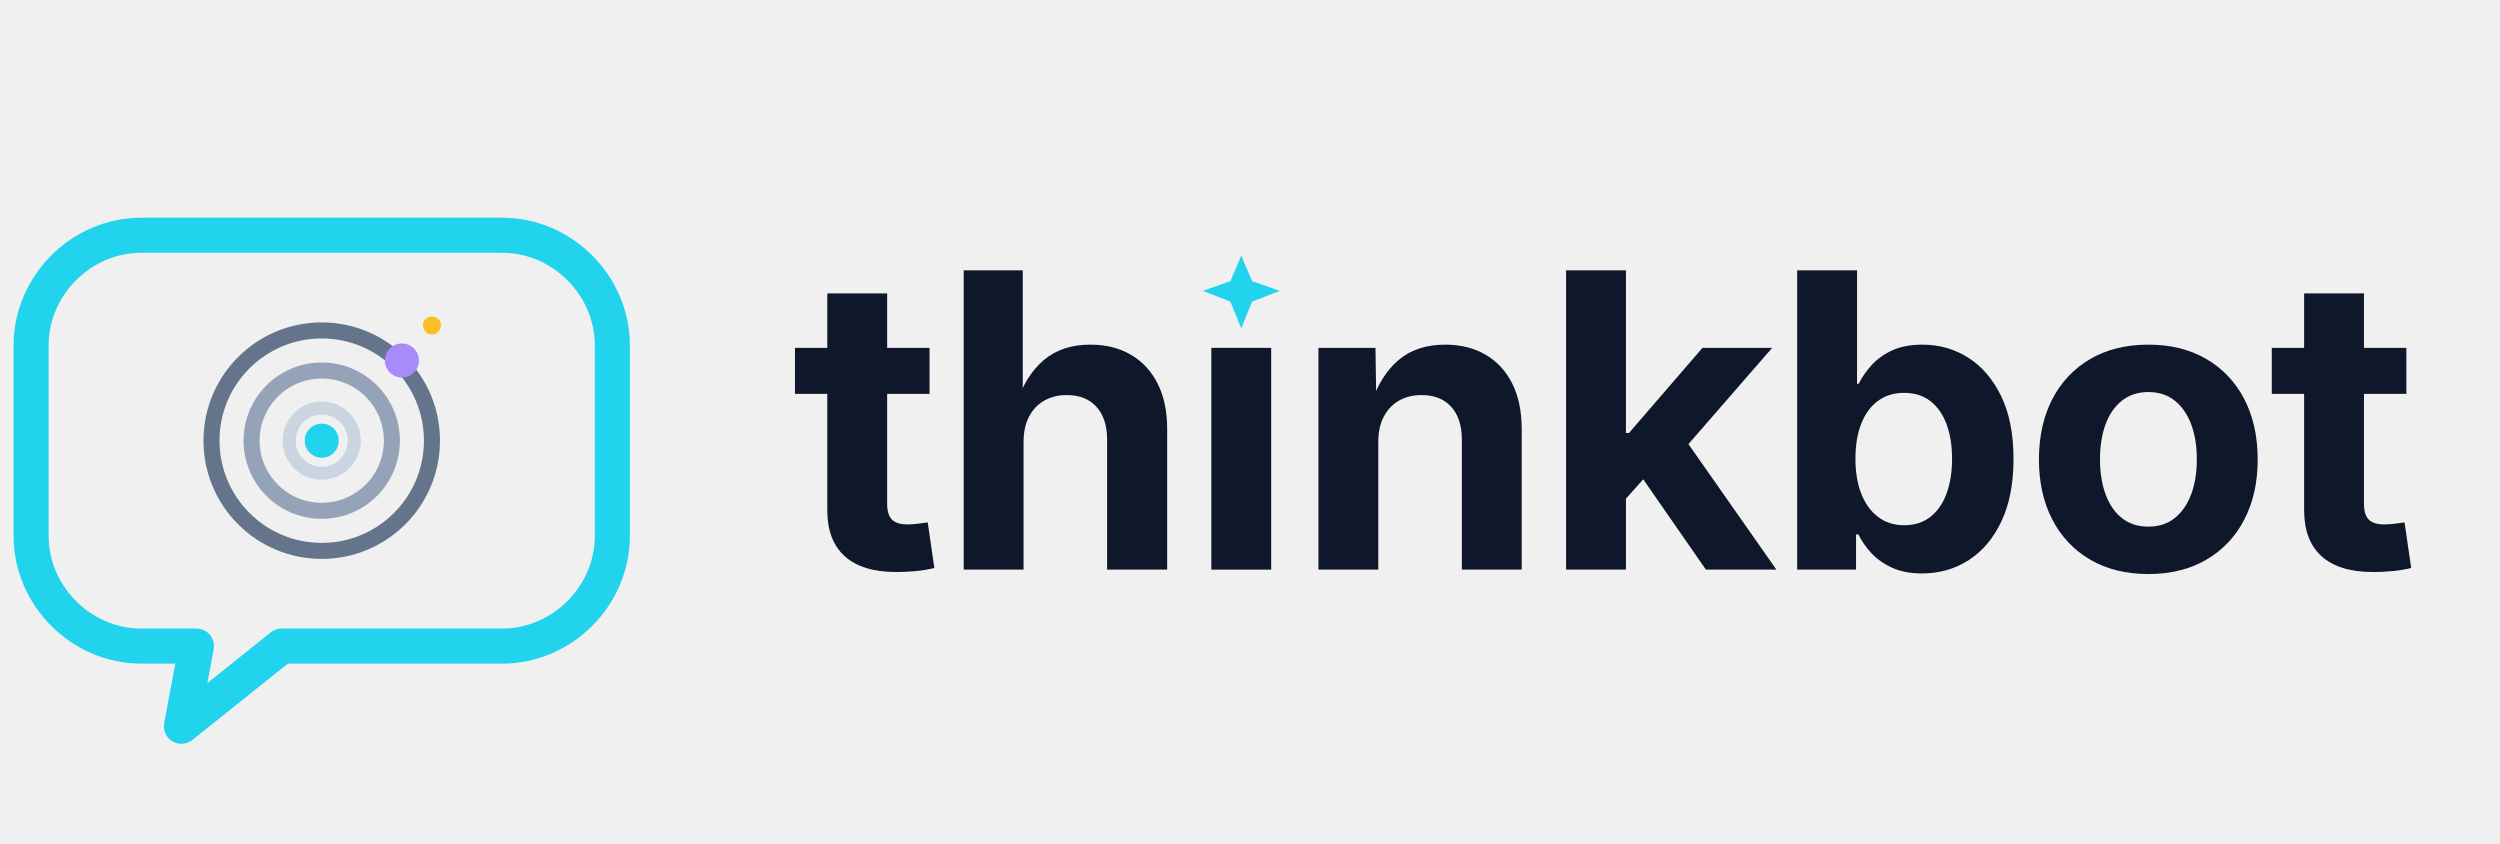
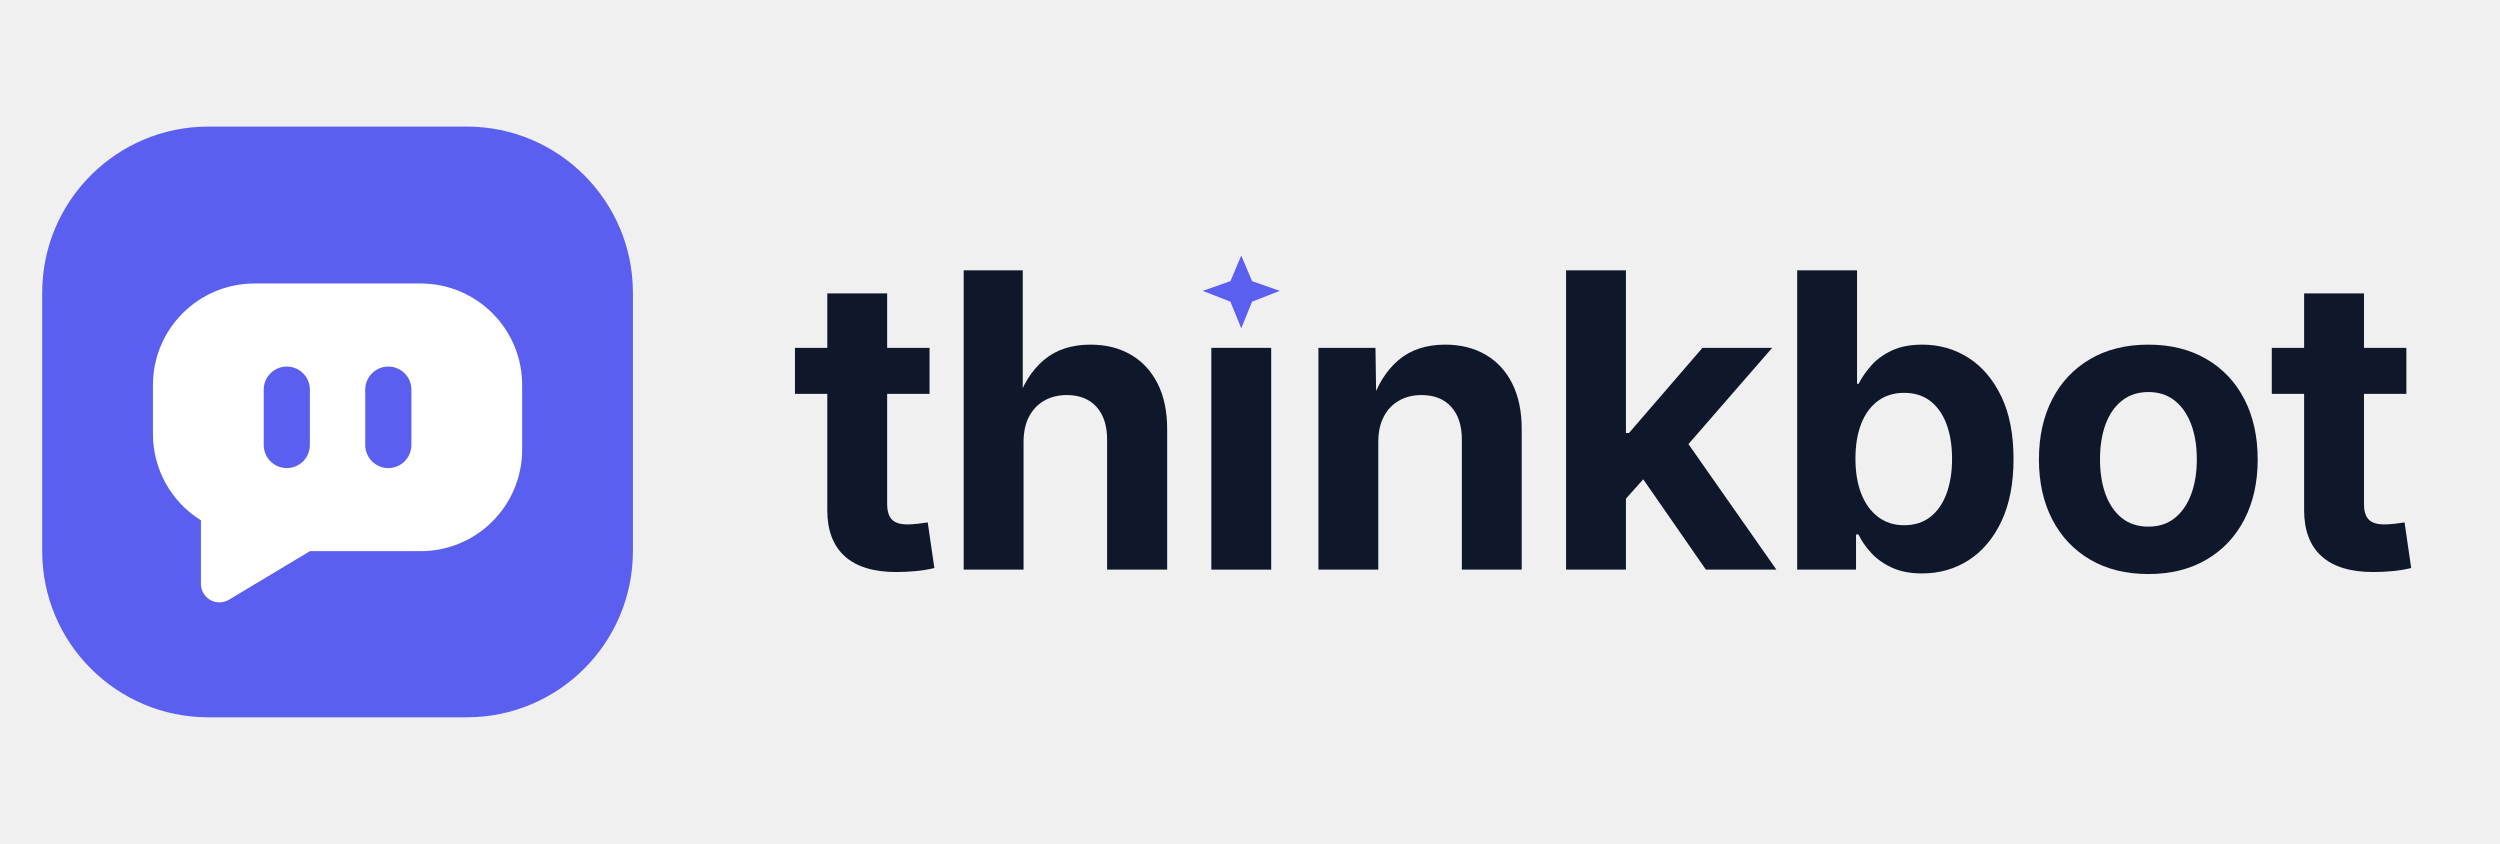
<svg xmlns="http://www.w3.org/2000/svg" viewBox="0 0 474 160" role="img" aria-label="thinkbot">
-   <g transform="translate(4,18) scale(0.95)">
-     <path fill="none" stroke="#22D3EE" stroke-width="7" stroke-linejoin="round" stroke-linecap="round" d="M24 28h72c12 0 22 10 22 22v38c0 12-10 22-22 22H52l-20 16 3-16H24c-12 0-22-10-22-22V50c0-12 10-22 22-22z" />
-     <circle cx="60" cy="69" r="22" fill="none" stroke="#64748B" stroke-width="3.2" />
-     <circle cx="60" cy="69" r="14" fill="none" stroke="#94A3B8" stroke-width="3.2" />
-     <circle cx="60" cy="69" r="6.5" fill="none" stroke="#CBD5E1" stroke-width="2.6" />
-     <circle cx="60" cy="69" r="3.4" fill="#22D3EE" />
-     <circle cx="76" cy="53" r="3.4" fill="#A78BFA" />
-     <circle cx="82" cy="46" r="1.8" fill="#FBBF24" />
+   <g transform="translate(8,24) scale(1.75)">
+     <rect width="64" height="64" rx="18" fill="#5B5FEF" />
+     <path fill="#FFF" d="M23 17h18a11 11 0 0 1 11 11v7a11 11 0 0 1-11 11H29l-8.8 5.28a2 2 0 0 1-3-1.71v-6.91A11 11 0 0 1 12 33.3V28a11 11 0 0 1 11-11Z" />
+     <g fill="#5B5FEF">
+       <rect x="24" y="26" width="5" height="11" rx="2.5" />
+       <rect x="35" y="26" width="5" height="11" rx="2.5" />
+     </g>
  </g>
  <g fill="#0F172A">
    <path d="M176.241 65.953V74.675H150.724V65.953ZM156.855 55.632H168.205V95.546Q168.205 97.564 169.1 98.498Q169.995 99.431 172.09 99.431Q172.852 99.431 174.051 99.297Q175.251 99.164 175.898 99.05L177.155 107.695Q175.441 108.114 173.575 108.286Q171.709 108.457 169.957 108.457Q163.482 108.457 160.169 105.467Q156.855 102.478 156.855 96.727Z" />
    <path d="M194.065 83.854V108.0H182.715V51.252H193.912V76.541H192.732Q194.446 71.209 197.892 68.276Q201.339 65.344 206.747 65.344Q211.127 65.344 214.403 67.248Q217.678 69.152 219.487 72.732Q221.296 76.312 221.296 81.34V108.0H209.908V83.358Q209.908 79.359 207.89 77.131Q205.871 74.903 202.253 74.903Q199.854 74.903 198.007 75.951Q196.159 76.998 195.112 78.979Q194.065 80.959 194.065 83.854Z" />
    <path d="M229.669 108.0V65.953H241.019V108.0Z" />
    <path d="M261.323 83.854V108.0H249.973V65.953H260.79L260.942 76.541H259.99Q261.704 71.209 265.151 68.276Q268.597 65.344 274.006 65.344Q278.385 65.344 281.661 67.248Q284.936 69.152 286.726 72.732Q288.516 76.312 288.516 81.34V108.0H277.167V83.358Q277.167 79.359 275.148 77.131Q273.13 74.903 269.511 74.903Q267.112 74.903 265.265 75.951Q263.418 76.998 262.37 78.979Q261.323 80.959 261.323 83.854Z" />
    <path d="M307.21 95.736V82.102H308.848L322.788 65.953H336.003L317.646 87.053H314.98ZM296.927 108.0V51.252H308.277V108.0ZM323.435 108.0 310.676 89.604 318.255 81.53 336.803 108.0Z" />
    <path d="M364.397 108.724Q361.122 108.724 358.741 107.638Q356.361 106.553 354.8 104.858Q353.238 103.163 352.362 101.335H351.905V108.0H340.746V51.252H352.095V72.771H352.4Q353.314 70.942 354.838 69.248Q356.361 67.553 358.722 66.448Q361.084 65.344 364.473 65.344Q369.31 65.344 373.214 67.838Q377.118 70.333 379.441 75.151Q381.764 79.969 381.764 87.015Q381.764 93.946 379.498 98.783Q377.232 103.62 373.309 106.172Q369.386 108.724 364.397 108.724ZM361.008 99.583Q363.978 99.583 365.997 98.002Q368.015 96.422 369.063 93.584Q370.11 90.747 370.11 86.977Q370.11 83.244 369.063 80.426Q368.015 77.607 365.997 76.046Q363.978 74.484 361.008 74.484Q358.113 74.484 356.037 76.027Q353.962 77.569 352.876 80.369Q351.791 83.168 351.791 86.977Q351.791 90.785 352.895 93.604Q354 96.422 356.075 98.002Q358.151 99.583 361.008 99.583Z" />
    <path d="M407.338 108.838Q400.978 108.838 396.312 106.115Q391.647 103.392 389.114 98.498Q386.581 93.604 386.581 87.129Q386.581 80.578 389.114 75.684Q391.647 70.79 396.312 68.067Q400.978 65.344 407.338 65.344Q413.661 65.344 418.326 68.067Q422.992 70.79 425.524 75.684Q428.057 80.578 428.057 87.129Q428.057 93.604 425.524 98.498Q422.992 103.392 418.326 106.115Q413.661 108.838 407.338 108.838ZM407.338 99.85Q410.309 99.85 412.347 98.212Q414.384 96.574 415.451 93.699Q416.517 90.823 416.517 87.091Q416.517 83.32 415.451 80.464Q414.384 77.607 412.347 75.97Q410.309 74.332 407.338 74.332Q404.368 74.332 402.311 75.97Q400.254 77.607 399.207 80.464Q398.16 83.32 398.16 87.091Q398.16 90.823 399.207 93.699Q400.254 96.574 402.292 98.212Q404.33 99.85 407.338 99.85Z" />
    <path d="M456.247 65.953V74.675H430.73V65.953ZM436.862 55.632H448.211V95.546Q448.211 97.564 449.106 98.498Q450.001 99.431 452.096 99.431Q452.858 99.431 454.058 99.297Q455.257 99.164 455.905 99.05L457.162 107.695Q455.448 108.114 453.581 108.286Q451.715 108.457 449.963 108.457Q443.489 108.457 440.175 105.467Q436.862 102.478 436.862 96.727Z" />
  </g>
-   <path transform="translate(227.84,48.45)" d="M7.5 0l2.05 4.85L14.8 6.7l-5.25 2.05L7.5 13.8 5.45 8.75 0.2 6.7l5.25-1.85z" fill="#22D3EE" />
+   <path transform="translate(227.84,48.45)" d="M7.5 0l2.05 4.85L14.8 6.7l-5.25 2.05L7.5 13.8 5.45 8.75 0.2 6.7l5.25-1.85z" fill="#5B5FEF" />
</svg>
